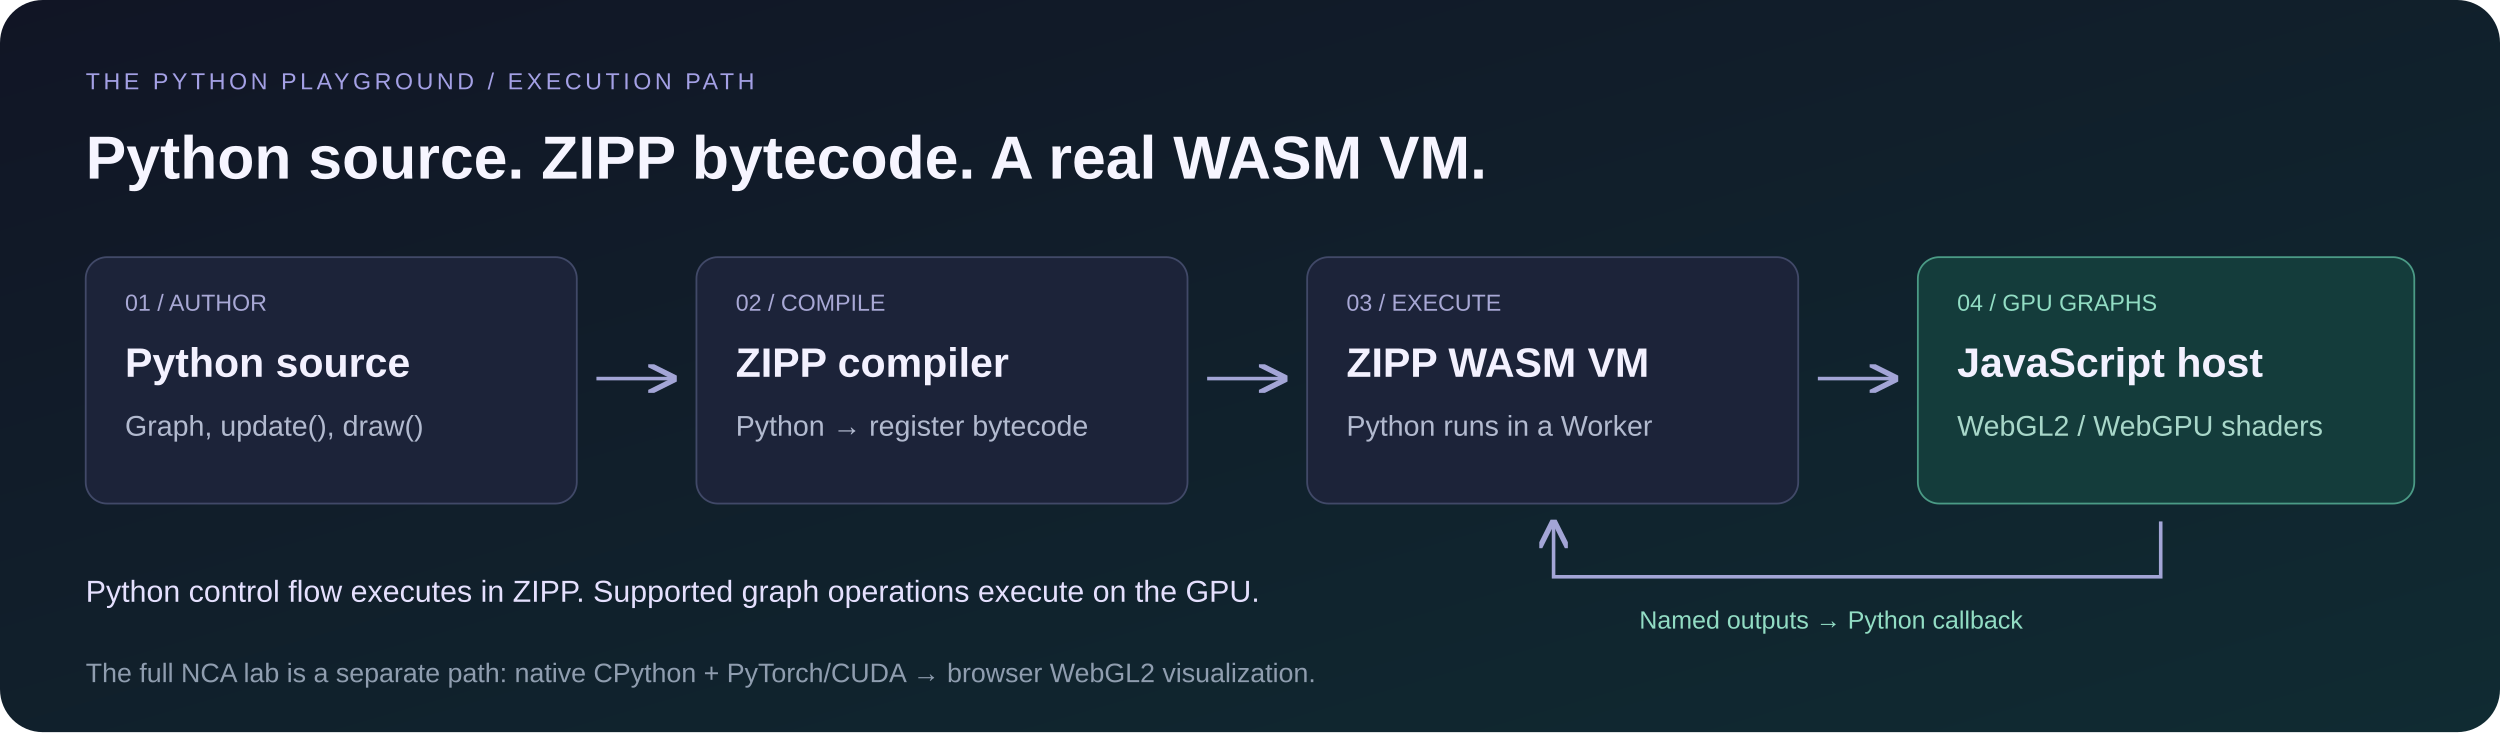
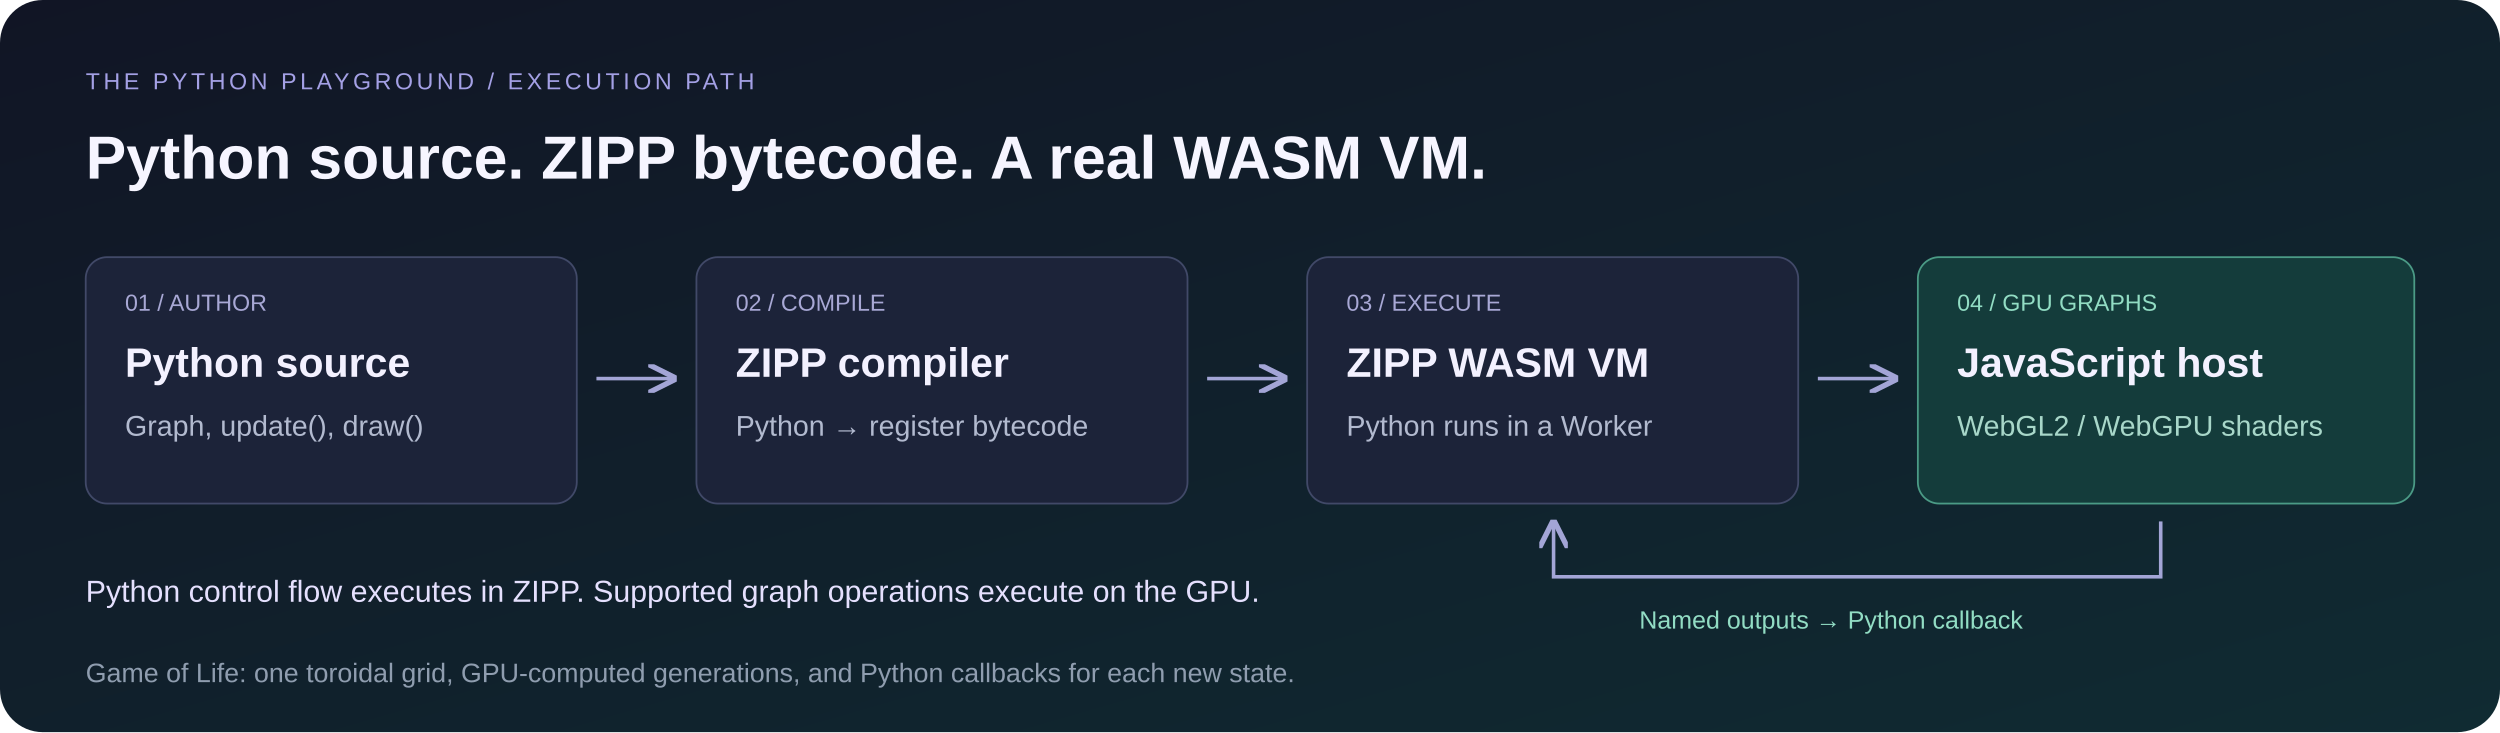
<svg xmlns="http://www.w3.org/2000/svg" width="1400" height="410" viewBox="0 0 1400 410" role="img" aria-labelledby="title desc">
  <defs>
    <linearGradient id="bg" x2="1" y2="1">
      <stop stop-color="#111525" />
      <stop offset="1" stop-color="#102b32" />
    </linearGradient>
    <marker id="arrow" markerWidth="8" markerHeight="8" refX="7" refY="4" orient="auto">
      <path d="M0 0 8 4 0 8" fill="none" stroke="#a3a5d6" stroke-width="1.5" />
    </marker>
  </defs>
  <rect width="1400" height="410" rx="24" fill="url(#bg)" />
  <g font-family="Segoe UI,Arial,sans-serif">
    <text x="48" y="50" fill="#a4a0e5" font-size="13" letter-spacing="2">THE PYTHON PLAYGROUND / EXECUTION PATH</text>
    <text x="48" y="100" fill="#f6f5ff" font-size="34" font-weight="700">Python source. ZIPP bytecode. A real WASM VM.</text>
    <g fill="#1c2339" stroke="#414968">
      <rect x="48" y="144" width="275" height="138" rx="12" />
      <rect x="390" y="144" width="275" height="138" rx="12" />
      <rect x="732" y="144" width="275" height="138" rx="12" />
    </g>
    <rect x="1074" y="144" width="278" height="138" rx="12" fill="#143c3b" stroke="#4b9b86" />
    <g fill="#a8a8d5" font-size="13">
      <text x="70" y="174">01 / AUTHOR</text>
      <text x="412" y="174">02 / COMPILE</text>
      <text x="754" y="174">03 / EXECUTE</text>
      <text x="1096" y="174" fill="#92ddc4">04 / GPU GRAPHS</text>
    </g>
    <g fill="#f3f1ff" font-size="23" font-weight="650">
      <text x="70" y="211">Python source</text>
      <text x="412" y="211">ZIPP compiler</text>
      <text x="754" y="211">ZIPP WASM VM</text>
      <text x="1096" y="211">JavaScript host</text>
    </g>
    <g fill="#b2bacf" font-size="16">
      <text x="70" y="244">Graph, update(), draw()</text>
      <text x="412" y="244">Python → register bytecode</text>
      <text x="754" y="244">Python runs in a Worker</text>
      <text x="1096" y="244" fill="#a8d7c9">WebGL2 / WebGPU shaders</text>
    </g>
    <g fill="none" stroke="#a3a5d6" stroke-width="2" marker-end="url(#arrow)">
      <path d="M334 212h43" />
      <path d="M676 212h43" />
      <path d="M1018 212h43" />
      <path d="M1210 292v31H870v-30" />
    </g>
    <text x="48" y="337" fill="#e5e0fe" font-size="17">Python control flow executes in ZIPP. Supported graph operations execute on the GPU.</text>
    <text x="918" y="352" fill="#92ddc4" font-size="14">Named outputs → Python callback</text>
-     <text x="48" y="382" fill="#8f9daf" font-size="15">The full NCA lab is a separate path: native CPython + PyTorch/CUDA → browser WebGL2 visualization.</text>
+     <text x="48" y="382" fill="#8f9daf" font-size="15">Game of Life: one toroidal grid, GPU-computed generations, and Python callbacks for each new state.</text>
  </g>
</svg>
